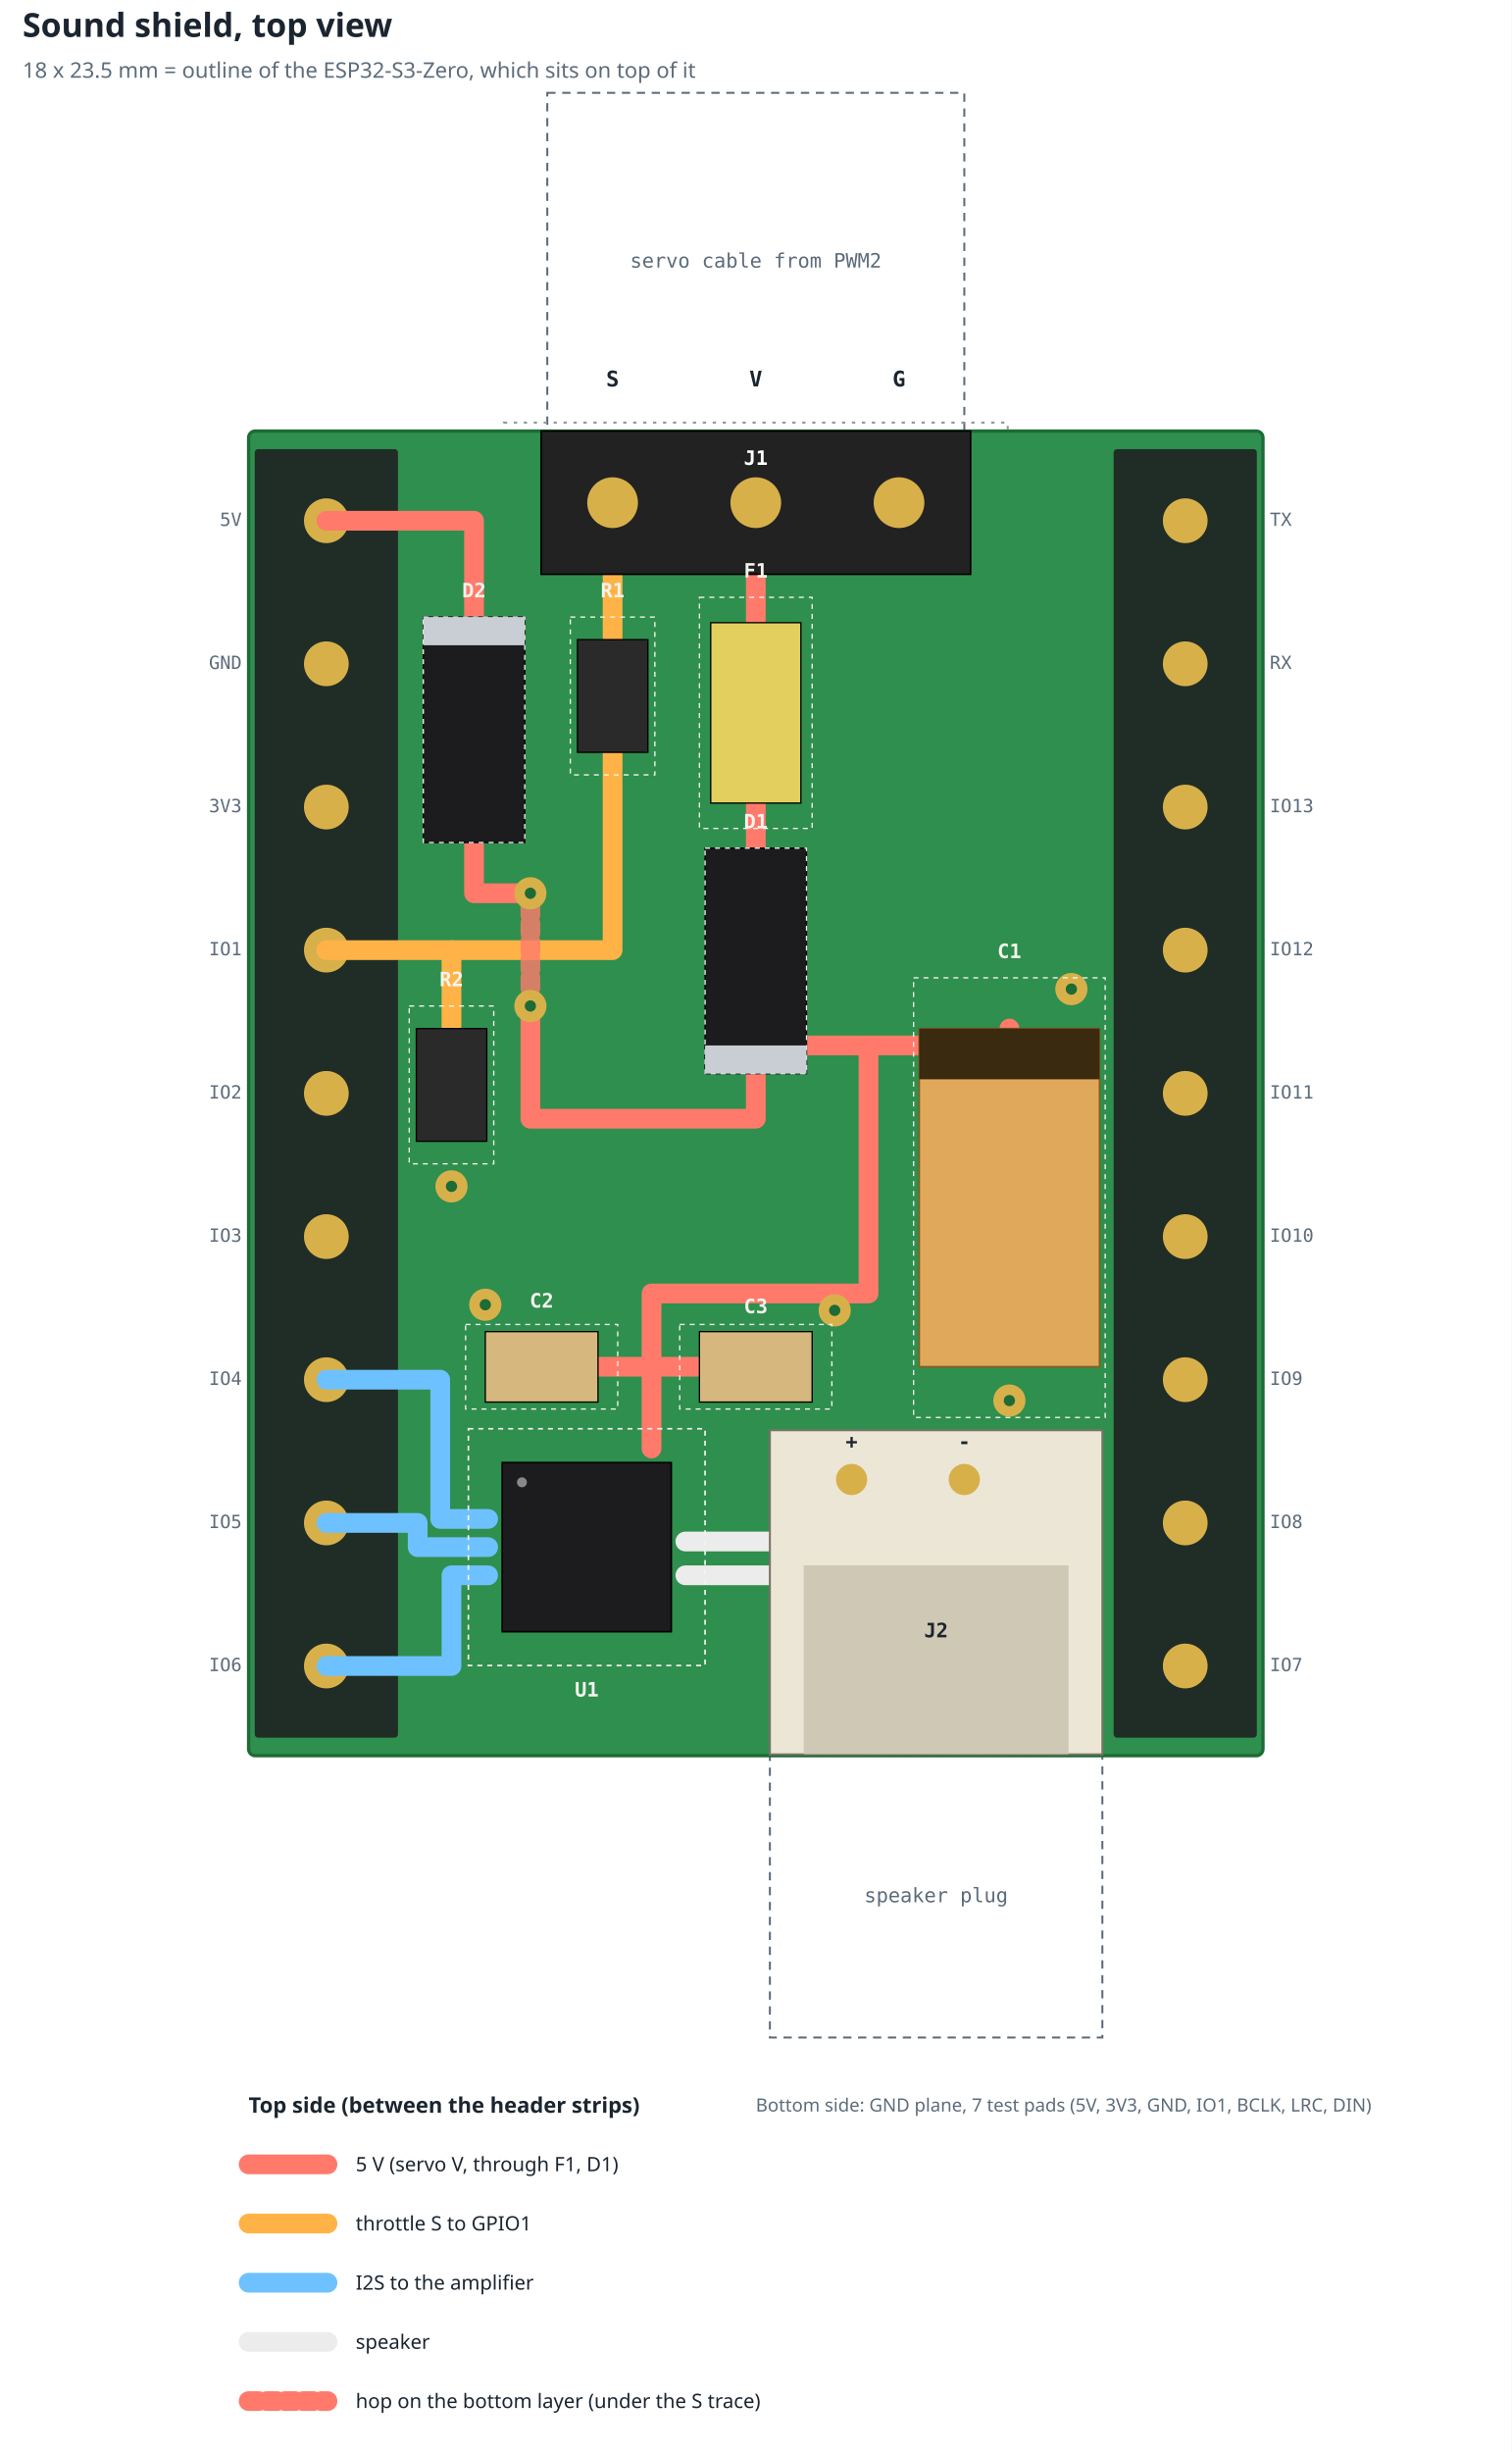
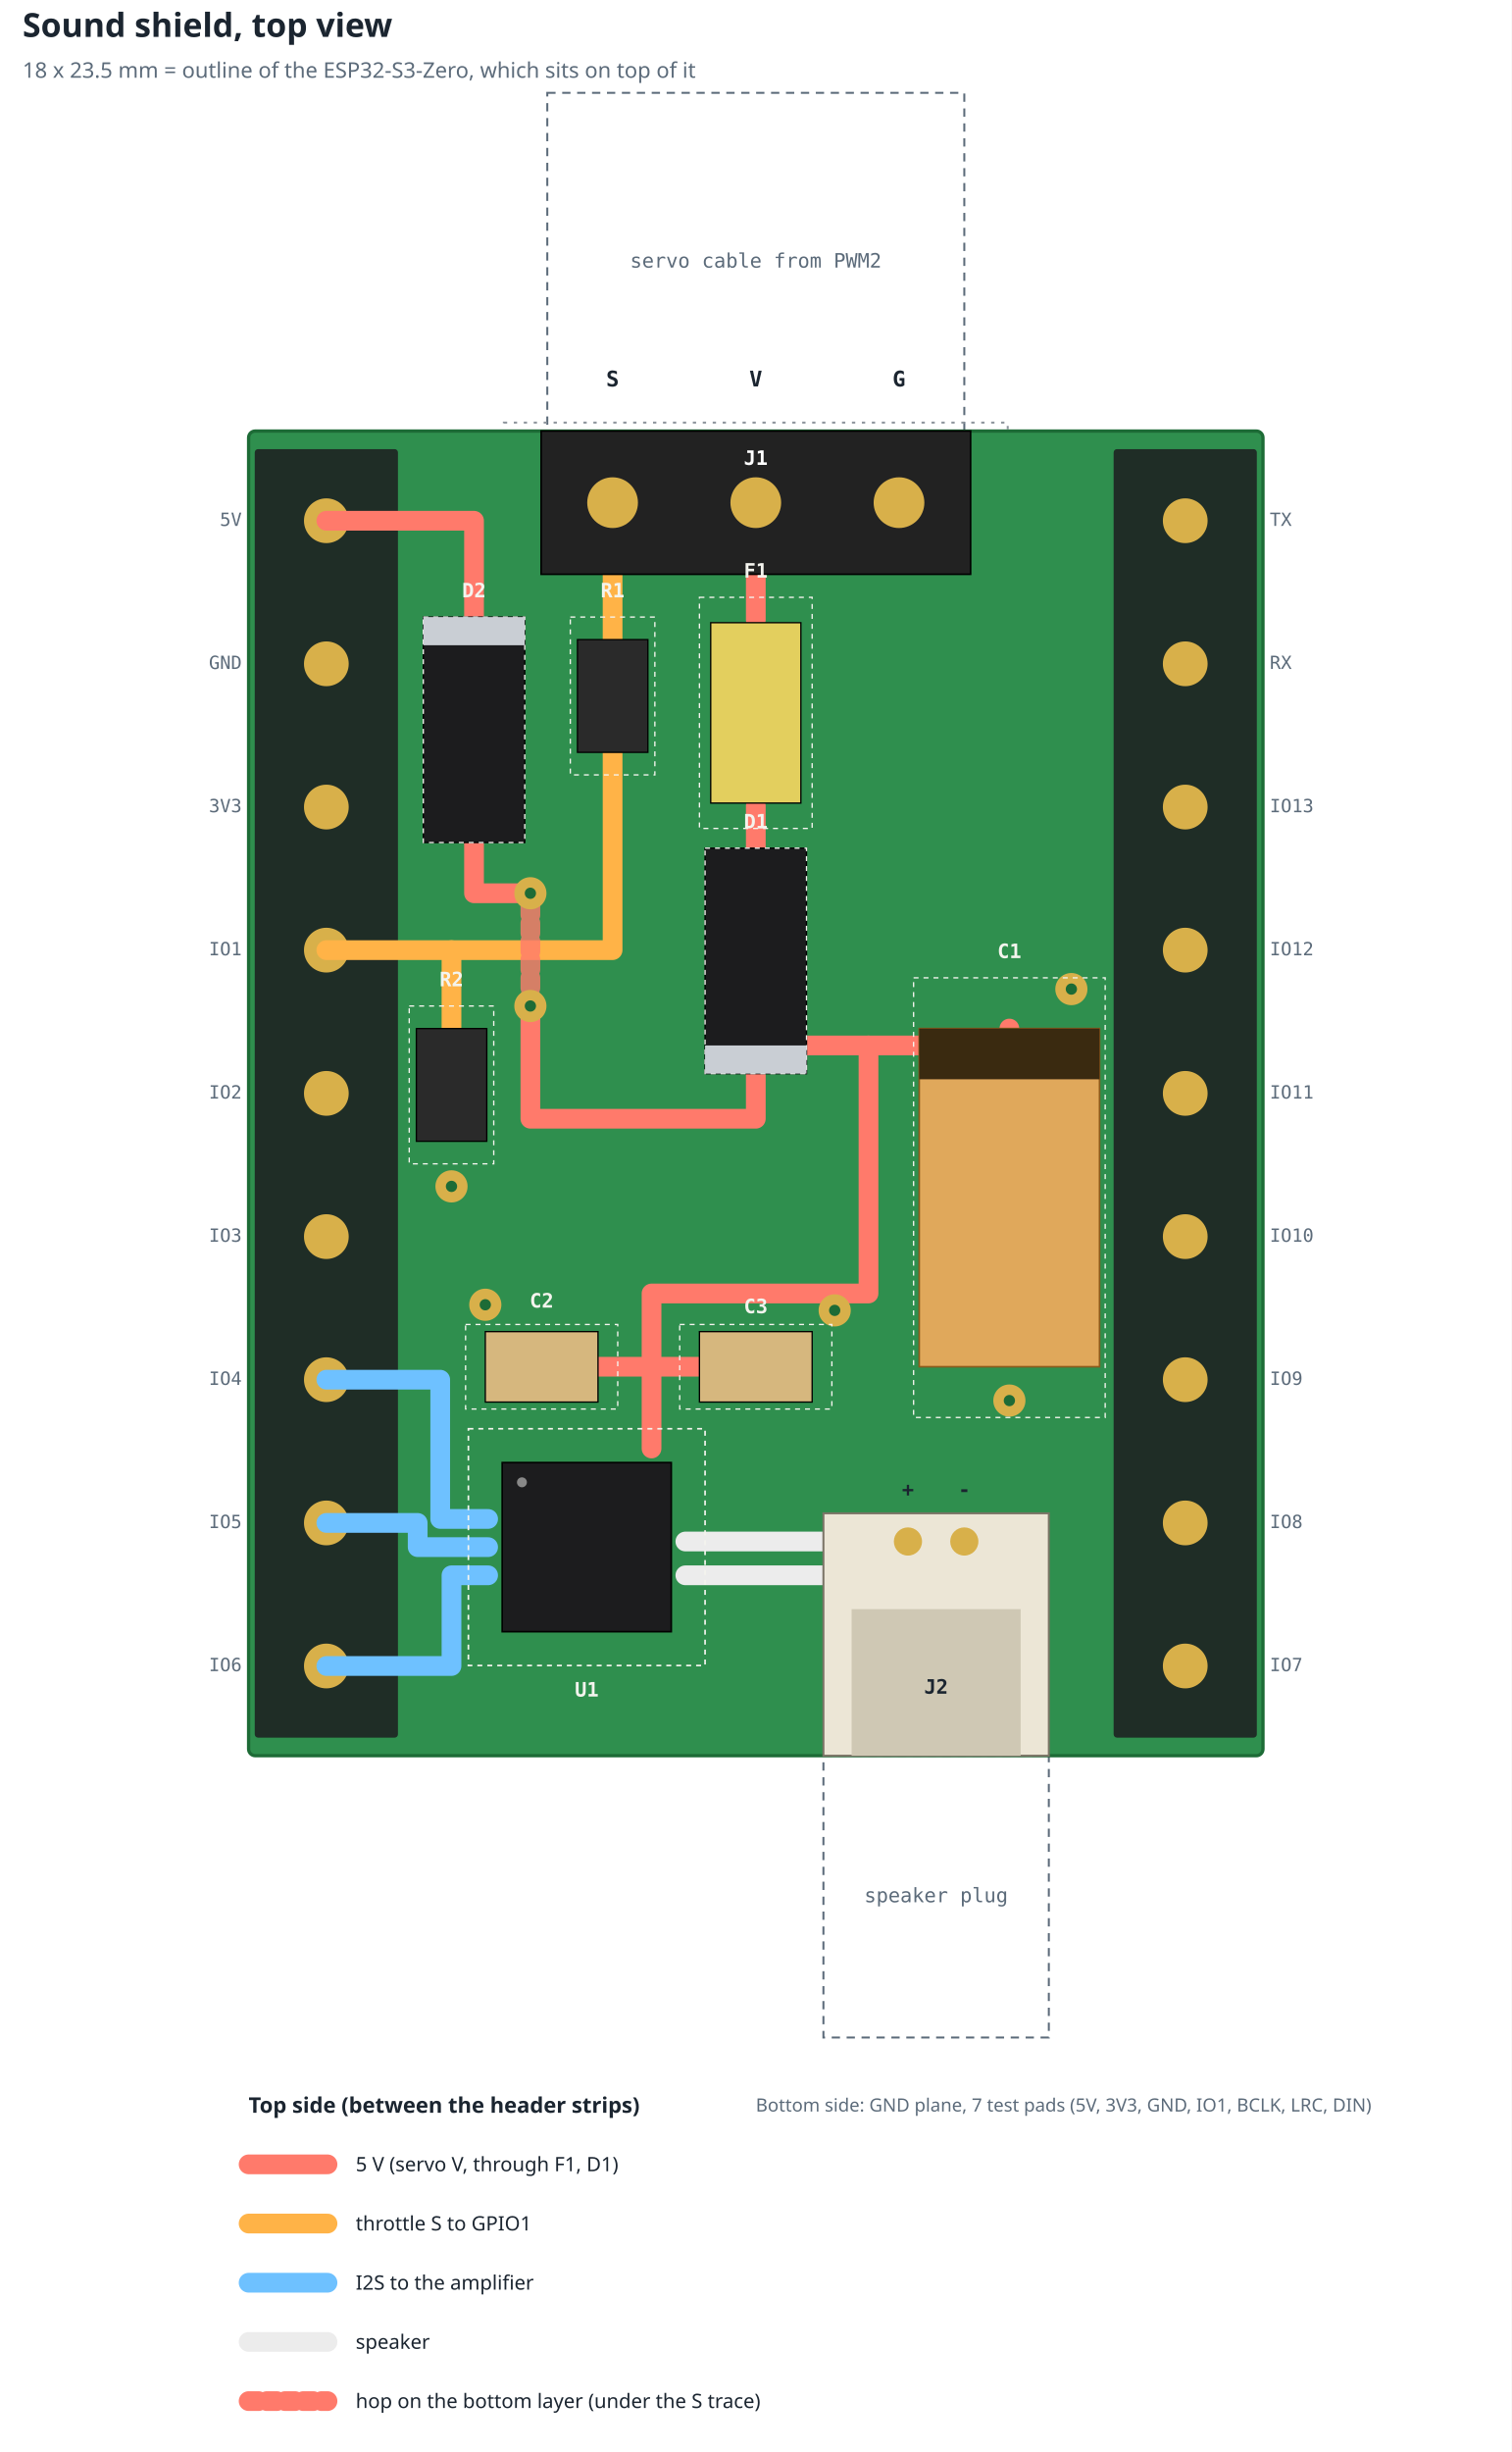
<svg xmlns="http://www.w3.org/2000/svg" viewBox="0 0 912 1479" width="912" height="1479">
  <rect width="912" height="1479" fill="#ffffff" />
  <text x="13.6" y="15.2" font-family="system-ui,sans-serif" font-size="20" font-weight="600" text-anchor="start" dominant-baseline="middle" fill="#1b2530">Sound shield, top view</text>
  <text x="13.6" y="42.4" font-family="system-ui,sans-serif" font-size="13" font-weight="500" text-anchor="start" dominant-baseline="middle" fill="#5c6b7a">18 x 23.5 mm = outline of the ESP32-S3-Zero, which sits on top of it</text>
  <rect x="330.2" y="56.0" width="251.6" height="204.0" fill="none" stroke="#5c6b7a" stroke-width="1.2" stroke-dasharray="5 4" />
  <text x="456.0" y="158.0" font-family="ui-monospace,Menlo,Consolas,monospace" font-size="12" font-weight="500" text-anchor="middle" dominant-baseline="middle" fill="#5c6b7a">servo cable from PWM2</text>
-   <rect x="464.5" y="1059.0" width="200.6" height="170.0" fill="none" stroke="#5c6b7a" stroke-width="1.2" stroke-dasharray="5 4" />
+   <rect x="496.8" y="1059.0" width="136.0" height="170.0" fill="none" stroke="#5c6b7a" stroke-width="1.2" stroke-dasharray="5 4" />
  <text x="564.8" y="1144.0" font-family="ui-monospace,Menlo,Consolas,monospace" font-size="12" font-weight="500" text-anchor="middle" dominant-baseline="middle" fill="#5c6b7a">speaker plug</text>
  <rect x="304.0" y="254.9" width="304.0" height="248.2" fill="none" stroke="#8d949c" stroke-width="1.2" stroke-dasharray="2 4" />
  <text x="456.0" y="521.8" font-family="ui-monospace,Menlo,Consolas,monospace" font-size="11" font-weight="500" text-anchor="middle" dominant-baseline="middle" fill="#8d949c">USB-C of the Zero (above)</text>
  <rect x="150.0" y="260.0" width="612.0" height="799.0" fill="#2f8f4e" stroke="#1d6b36" stroke-width="2" rx="4" />
  <rect x="153.7" y="270.9" width="86.4" height="777.2" fill="#1c1c1e" opacity="0.85" rx="2" />
  <rect x="671.9" y="270.9" width="86.4" height="777.2" fill="#1c1c1e" opacity="0.85" rx="2" />
  <circle cx="196.9" cy="314.1" r="13.5" fill="#d8b04a" />
  <circle cx="715.1" cy="314.1" r="13.5" fill="#d8b04a" />
  <text x="145.9" y="314.1" font-family="ui-monospace,Menlo,Consolas,monospace" font-size="11" font-weight="500" text-anchor="end" dominant-baseline="middle" fill="#5c6b7a">5V</text>
  <text x="766.1" y="314.1" font-family="ui-monospace,Menlo,Consolas,monospace" font-size="11" font-weight="500" text-anchor="start" dominant-baseline="middle" fill="#5c6b7a">TX</text>
  <circle cx="196.9" cy="400.4" r="13.5" fill="#d8b04a" />
  <circle cx="715.1" cy="400.4" r="13.5" fill="#d8b04a" />
  <text x="145.9" y="400.4" font-family="ui-monospace,Menlo,Consolas,monospace" font-size="11" font-weight="500" text-anchor="end" dominant-baseline="middle" fill="#5c6b7a">GND</text>
  <text x="766.1" y="400.4" font-family="ui-monospace,Menlo,Consolas,monospace" font-size="11" font-weight="500" text-anchor="start" dominant-baseline="middle" fill="#5c6b7a">RX</text>
  <circle cx="196.9" cy="486.8" r="13.5" fill="#d8b04a" />
  <circle cx="715.1" cy="486.8" r="13.5" fill="#d8b04a" />
  <text x="145.9" y="486.8" font-family="ui-monospace,Menlo,Consolas,monospace" font-size="11" font-weight="500" text-anchor="end" dominant-baseline="middle" fill="#5c6b7a">3V3</text>
  <text x="766.1" y="486.8" font-family="ui-monospace,Menlo,Consolas,monospace" font-size="11" font-weight="500" text-anchor="start" dominant-baseline="middle" fill="#5c6b7a">IO13</text>
  <circle cx="196.9" cy="573.1" r="13.5" fill="#d8b04a" />
  <circle cx="715.1" cy="573.1" r="13.5" fill="#d8b04a" />
  <text x="145.9" y="573.1" font-family="ui-monospace,Menlo,Consolas,monospace" font-size="11" font-weight="500" text-anchor="end" dominant-baseline="middle" fill="#5c6b7a">IO1</text>
  <text x="766.1" y="573.1" font-family="ui-monospace,Menlo,Consolas,monospace" font-size="11" font-weight="500" text-anchor="start" dominant-baseline="middle" fill="#5c6b7a">IO12</text>
  <circle cx="196.9" cy="659.5" r="13.5" fill="#d8b04a" />
  <circle cx="715.1" cy="659.5" r="13.5" fill="#d8b04a" />
  <text x="145.9" y="659.5" font-family="ui-monospace,Menlo,Consolas,monospace" font-size="11" font-weight="500" text-anchor="end" dominant-baseline="middle" fill="#5c6b7a">IO2</text>
  <text x="766.1" y="659.5" font-family="ui-monospace,Menlo,Consolas,monospace" font-size="11" font-weight="500" text-anchor="start" dominant-baseline="middle" fill="#5c6b7a">IO11</text>
  <circle cx="196.9" cy="745.9" r="13.5" fill="#d8b04a" />
  <circle cx="715.1" cy="745.9" r="13.5" fill="#d8b04a" />
  <text x="145.9" y="745.9" font-family="ui-monospace,Menlo,Consolas,monospace" font-size="11" font-weight="500" text-anchor="end" dominant-baseline="middle" fill="#5c6b7a">IO3</text>
  <text x="766.1" y="745.9" font-family="ui-monospace,Menlo,Consolas,monospace" font-size="11" font-weight="500" text-anchor="start" dominant-baseline="middle" fill="#5c6b7a">IO10</text>
  <circle cx="196.9" cy="832.2" r="13.5" fill="#d8b04a" />
  <circle cx="715.1" cy="832.2" r="13.5" fill="#d8b04a" />
  <text x="145.9" y="832.2" font-family="ui-monospace,Menlo,Consolas,monospace" font-size="11" font-weight="500" text-anchor="end" dominant-baseline="middle" fill="#5c6b7a">IO4</text>
  <text x="766.1" y="832.2" font-family="ui-monospace,Menlo,Consolas,monospace" font-size="11" font-weight="500" text-anchor="start" dominant-baseline="middle" fill="#5c6b7a">IO9</text>
  <circle cx="196.9" cy="918.6" r="13.5" fill="#d8b04a" />
  <circle cx="715.1" cy="918.6" r="13.5" fill="#d8b04a" />
  <text x="145.9" y="918.6" font-family="ui-monospace,Menlo,Consolas,monospace" font-size="11" font-weight="500" text-anchor="end" dominant-baseline="middle" fill="#5c6b7a">IO5</text>
  <text x="766.1" y="918.6" font-family="ui-monospace,Menlo,Consolas,monospace" font-size="11" font-weight="500" text-anchor="start" dominant-baseline="middle" fill="#5c6b7a">IO8</text>
  <circle cx="196.9" cy="1004.9" r="13.5" fill="#d8b04a" />
  <circle cx="715.1" cy="1004.9" r="13.5" fill="#d8b04a" />
  <text x="145.9" y="1004.9" font-family="ui-monospace,Menlo,Consolas,monospace" font-size="11" font-weight="500" text-anchor="end" dominant-baseline="middle" fill="#5c6b7a">IO6</text>
  <text x="766.1" y="1004.9" font-family="ui-monospace,Menlo,Consolas,monospace" font-size="11" font-weight="500" text-anchor="start" dominant-baseline="middle" fill="#5c6b7a">IO7</text>
  <polyline points="369.6,303.2 369.6,389.2" fill="none" stroke="#ffb347" stroke-width="11.9" stroke-linejoin="round" stroke-linecap="round" />
  <polyline points="369.6,450.4 369.6,573.1 196.9,573.1" fill="none" stroke="#ffb347" stroke-width="11.9" stroke-linejoin="round" stroke-linecap="round" />
  <polyline points="456.0,303.2 456.0,373.9" fill="none" stroke="#ff7a6b" stroke-width="11.9" stroke-linejoin="round" stroke-linecap="round" />
  <polyline points="456.0,486.1 456.0,528.6" fill="none" stroke="#ff7a6b" stroke-width="11.9" stroke-linejoin="round" stroke-linecap="round" />
  <polyline points="456.0,630.6 609.0,630.6 609.0,620.4" fill="none" stroke="#ff7a6b" stroke-width="11.9" stroke-linejoin="round" stroke-linecap="round" />
  <polyline points="456.0,630.6 456.0,674.8 320.0,674.8 320.0,606.8" fill="none" stroke="#ff7a6b" stroke-width="11.9" stroke-linejoin="round" stroke-linecap="round" />
  <polyline points="320.0,606.8 320.0,538.8" fill="none" stroke="#ff7a6b" stroke-width="11.9" stroke-linejoin="round" stroke-linecap="round" stroke-dasharray="6 5" opacity="0.8" />
  <polyline points="320.0,538.8 286.0,538.8 286.0,494.6" fill="none" stroke="#ff7a6b" stroke-width="11.9" stroke-linejoin="round" stroke-linecap="round" />
  <polyline points="286.0,385.8 286.0,314.1 196.9,314.1" fill="none" stroke="#ff7a6b" stroke-width="11.9" stroke-linejoin="round" stroke-linecap="round" />
  <polyline points="524.0,630.6 524.0,780.2 393.1,780.2 393.1,873.7" fill="none" stroke="#ff7a6b" stroke-width="11.9" stroke-linejoin="round" stroke-linecap="round" />
  <polyline points="360.8,824.4 393.1,824.4" fill="none" stroke="#ff7a6b" stroke-width="11.9" stroke-linejoin="round" stroke-linecap="round" />
  <polyline points="393.1,824.4 422.0,824.4" fill="none" stroke="#ff7a6b" stroke-width="11.9" stroke-linejoin="round" stroke-linecap="round" />
  <polyline points="196.9,832.2 265.6,832.2 265.6,916.2 294.5,916.2" fill="none" stroke="#6ec1ff" stroke-width="11.9" stroke-linejoin="round" stroke-linecap="round" />
  <polyline points="196.9,918.6 252.0,918.6 252.0,933.2 294.5,933.2" fill="none" stroke="#6ec1ff" stroke-width="11.9" stroke-linejoin="round" stroke-linecap="round" />
  <polyline points="196.9,1004.9 272.4,1004.9 272.4,950.2 294.5,950.2" fill="none" stroke="#6ec1ff" stroke-width="11.9" stroke-linejoin="round" stroke-linecap="round" />
-   <polyline points="413.5,929.8 513.8,929.8 513.8,892.4" fill="none" stroke="#ececec" stroke-width="11.9" stroke-linejoin="round" stroke-linecap="round" />
-   <polyline points="413.5,950.2 581.8,950.2 581.8,892.4" fill="none" stroke="#ececec" stroke-width="11.9" stroke-linejoin="round" stroke-linecap="round" />
+   <polyline points="413.5,929.8 547.8,929.8" fill="none" stroke="#ececec" stroke-width="11.9" stroke-linejoin="round" stroke-linecap="round" />
+   <polyline points="413.5,950.2 581.8,950.2 581.8,929.8" fill="none" stroke="#ececec" stroke-width="11.9" stroke-linejoin="round" stroke-linecap="round" />
  <polyline points="272.4,573.1 272.4,620.4" fill="none" stroke="#ffb347" stroke-width="11.9" stroke-linejoin="round" stroke-linecap="round" />
  <circle cx="272.4" cy="715.6" r="9.7" fill="#d8b04a" />
  <circle cx="272.4" cy="715.6" r="3.4" fill="#1d6b36" />
  <circle cx="292.8" cy="787.0" r="9.7" fill="#d8b04a" />
  <circle cx="292.8" cy="787.0" r="3.4" fill="#1d6b36" />
  <circle cx="503.6" cy="790.4" r="9.7" fill="#d8b04a" />
  <circle cx="503.6" cy="790.4" r="3.4" fill="#1d6b36" />
  <circle cx="609.0" cy="844.8" r="9.7" fill="#d8b04a" />
  <circle cx="609.0" cy="844.8" r="3.4" fill="#1d6b36" />
  <circle cx="354.0" cy="933.2" r="9.7" fill="#d8b04a" />
  <circle cx="354.0" cy="933.2" r="3.4" fill="#1d6b36" />
  <circle cx="646.4" cy="596.6" r="9.7" fill="#d8b04a" />
  <circle cx="646.4" cy="596.6" r="3.4" fill="#1d6b36" />
  <circle cx="320.0" cy="606.8" r="9.7" fill="#d8b04a" />
  <circle cx="320.0" cy="606.8" r="3.4" fill="#1d6b36" />
  <circle cx="320.0" cy="538.8" r="9.7" fill="#d8b04a" />
  <circle cx="320.0" cy="538.8" r="3.4" fill="#1d6b36" />
  <rect x="326.5" y="260.0" width="259.1" height="86.4" fill="#222" stroke="#000" stroke-width="1" />
  <circle cx="369.6" cy="303.2" r="15.3" fill="#d8b04a" />
  <circle cx="456.0" cy="303.2" r="15.3" fill="#d8b04a" />
  <circle cx="542.4" cy="303.2" r="15.3" fill="#d8b04a" />
  <text x="369.6" y="229.4" font-family="ui-monospace,Menlo,Consolas,monospace" font-size="13" font-weight="700" text-anchor="middle" dominant-baseline="middle" fill="#1b2530">S</text>
  <text x="456.0" y="229.4" font-family="ui-monospace,Menlo,Consolas,monospace" font-size="13" font-weight="700" text-anchor="middle" dominant-baseline="middle" fill="#1b2530">V</text>
  <text x="542.4" y="229.4" font-family="ui-monospace,Menlo,Consolas,monospace" font-size="13" font-weight="700" text-anchor="middle" dominant-baseline="middle" fill="#1b2530">G</text>
  <rect x="348.4" y="385.8" width="42.5" height="68.0" fill="#2a2a2a" stroke="#000" stroke-width="0.8" />
  <rect x="344.1" y="372.2" width="51.0" height="95.2" fill="none" stroke="#f4f4ee" stroke-width="0.8" stroke-dasharray="3 3" />
  <text x="369.6" y="356.9" font-family="ui-monospace,Menlo,Consolas,monospace" font-size="12" font-weight="700" text-anchor="middle" dominant-baseline="middle" fill="#f4f4ee">R1</text>
  <rect x="428.8" y="375.6" width="54.4" height="108.8" fill="#e3cf5e" stroke="#000" stroke-width="0.8" />
  <rect x="422.0" y="360.3" width="68.0" height="139.4" fill="none" stroke="#f4f4ee" stroke-width="0.8" stroke-dasharray="3 3" />
  <text x="456.0" y="345.0" font-family="ui-monospace,Menlo,Consolas,monospace" font-size="12" font-weight="700" text-anchor="middle" dominant-baseline="middle" fill="#f4f4ee">F1</text>
  <rect x="425.4" y="511.6" width="61.2" height="136.0" fill="#1c1c1e" stroke="#000" stroke-width="0.8" />
  <rect x="425.4" y="511.6" width="61.2" height="136.0" fill="none" stroke="#f4f4ee" stroke-width="0.8" stroke-dasharray="3 3" />
  <rect x="425.4" y="630.6" width="61.2" height="17.0" fill="#c9ced4" stroke="none" />
  <text x="456.0" y="496.3" font-family="ui-monospace,Menlo,Consolas,monospace" font-size="12" font-weight="700" text-anchor="middle" dominant-baseline="middle" fill="#f4f4ee">D1</text>
  <rect x="255.4" y="372.2" width="61.2" height="136.0" fill="#1c1c1e" stroke="#000" stroke-width="0.8" />
  <rect x="255.4" y="372.2" width="61.2" height="136.0" fill="none" stroke="#f4f4ee" stroke-width="0.8" stroke-dasharray="3 3" />
  <rect x="255.4" y="372.2" width="61.2" height="17.0" fill="#c9ced4" stroke="none" />
  <text x="286.0" y="356.9" font-family="ui-monospace,Menlo,Consolas,monospace" font-size="12" font-weight="700" text-anchor="middle" dominant-baseline="middle" fill="#f4f4ee">D2</text>
  <rect x="251.2" y="620.4" width="42.5" height="68.0" fill="#2a2a2a" stroke="#000" stroke-width="0.8" />
  <rect x="246.9" y="606.8" width="51.0" height="95.2" fill="none" stroke="#f4f4ee" stroke-width="0.8" stroke-dasharray="3 3" />
  <text x="272.4" y="591.5" font-family="ui-monospace,Menlo,Consolas,monospace" font-size="12" font-weight="700" text-anchor="middle" dominant-baseline="middle" fill="#f4f4ee">R2</text>
  <rect x="554.6" y="620.4" width="108.8" height="204.0" fill="#e0a85b" stroke="#8a5a1c" stroke-width="1" />
  <rect x="554.6" y="620.4" width="108.8" height="30.6" fill="#3a2a10" stroke="none" />
  <rect x="551.2" y="589.8" width="115.6" height="265.2" fill="none" stroke="#f4f4ee" stroke-width="0.8" stroke-dasharray="3 3" />
  <text x="609.0" y="574.5" font-family="ui-monospace,Menlo,Consolas,monospace" font-size="12" font-weight="700" text-anchor="middle" dominant-baseline="middle" fill="#f4f4ee">C1</text>
  <rect x="292.8" y="803.2" width="68.0" height="42.5" fill="#d6b77e" stroke="#000" stroke-width="0.8" />
  <rect x="280.9" y="798.9" width="91.8" height="51.0" fill="none" stroke="#f4f4ee" stroke-width="0.8" stroke-dasharray="3 3" />
  <rect x="422.0" y="803.2" width="68.0" height="42.5" fill="#d6b77e" stroke="#000" stroke-width="0.8" />
  <rect x="410.1" y="798.9" width="91.8" height="51.0" fill="none" stroke="#f4f4ee" stroke-width="0.8" stroke-dasharray="3 3" />
  <rect x="282.6" y="861.8" width="142.8" height="142.8" fill="none" stroke="#f4f4ee" stroke-width="1" stroke-dasharray="3 3" />
  <rect x="303.0" y="882.2" width="102.0" height="102.0" fill="#1c1c1e" stroke="#000" stroke-width="1" />
  <circle cx="314.9" cy="894.1" r="3" fill="#888" />
-   <rect x="464.5" y="862.7" width="200.6" height="195.5" fill="#ece6d6" stroke="#7a7466" stroke-width="1.2" />
-   <rect x="484.9" y="944.2" width="159.8" height="113.9" fill="#cfc8b4" stroke="none" />
-   <circle cx="513.8" cy="892.4" r="9.4" fill="#d8b04a" />
-   <circle cx="581.8" cy="892.4" r="9.4" fill="#d8b04a" />
-   <text x="513.8" y="870.3" font-family="ui-monospace,Menlo,Consolas,monospace" font-size="12" font-weight="700" text-anchor="middle" dominant-baseline="middle" fill="#1b2530">+</text>
-   <text x="581.8" y="870.3" font-family="ui-monospace,Menlo,Consolas,monospace" font-size="12" font-weight="700" text-anchor="middle" dominant-baseline="middle" fill="#1b2530">-</text>
+   <rect x="496.8" y="912.8" width="136.0" height="146.2" fill="#ece6d6" stroke="#7a7466" stroke-width="1.2" />
+   <rect x="513.8" y="970.6" width="102.0" height="88.4" fill="#cfc8b4" stroke="none" />
+   <circle cx="547.8" cy="929.8" r="8.5" fill="#d8b04a" />
+   <circle cx="581.8" cy="929.8" r="8.5" fill="#d8b04a" />
+   <text x="547.8" y="899.2" font-family="ui-monospace,Menlo,Consolas,monospace" font-size="12" font-weight="700" text-anchor="middle" dominant-baseline="middle" fill="#1b2530">+</text>
+   <text x="581.8" y="899.2" font-family="ui-monospace,Menlo,Consolas,monospace" font-size="12" font-weight="700" text-anchor="middle" dominant-baseline="middle" fill="#1b2530">-</text>
  <text x="354.0" y="1019.9" font-family="ui-monospace,Menlo,Consolas,monospace" font-size="12" font-weight="700" text-anchor="middle" dominant-baseline="middle" fill="#f4f4ee">U1</text>
  <text x="326.8" y="785.3" font-family="ui-monospace,Menlo,Consolas,monospace" font-size="12" font-weight="700" text-anchor="middle" dominant-baseline="middle" fill="#f4f4ee">C2</text>
  <text x="456.0" y="788.7" font-family="ui-monospace,Menlo,Consolas,monospace" font-size="12" font-weight="700" text-anchor="middle" dominant-baseline="middle" fill="#f4f4ee">C3</text>
-   <text x="564.8" y="984.2" font-family="ui-monospace,Menlo,Consolas,monospace" font-size="12" font-weight="700" text-anchor="middle" dominant-baseline="middle" fill="#1b2530">J2</text>
+   <text x="564.8" y="1018.2" font-family="ui-monospace,Menlo,Consolas,monospace" font-size="12" font-weight="700" text-anchor="middle" dominant-baseline="middle" fill="#1b2530">J2</text>
  <text x="456.0" y="277.0" font-family="ui-monospace,Menlo,Consolas,monospace" font-size="12" font-weight="700" text-anchor="middle" dominant-baseline="middle" fill="#fff">J1</text>
  <text x="150.0" y="1269.8" font-family="system-ui,sans-serif" font-size="13" font-weight="600" text-anchor="start" dominant-baseline="middle" fill="#1b2530">Top side (between the header strips)</text>
  <line x1="150.0" x2="197.6" y1="1305.5" y2="1305.5" stroke="#ff7a6b" stroke-width="11.9" stroke-linecap="round" />
  <text x="214.6" y="1305.5" font-family="system-ui,sans-serif" font-size="12" font-weight="500" text-anchor="start" dominant-baseline="middle" fill="#1b2530">5 V (servo V, through F1, D1)</text>
  <line x1="150.0" x2="197.6" y1="1341.2" y2="1341.2" stroke="#ffb347" stroke-width="11.9" stroke-linecap="round" />
  <text x="214.6" y="1341.2" font-family="system-ui,sans-serif" font-size="12" font-weight="500" text-anchor="start" dominant-baseline="middle" fill="#1b2530">throttle S to GPIO1</text>
  <line x1="150.0" x2="197.6" y1="1376.9" y2="1376.9" stroke="#6ec1ff" stroke-width="11.9" stroke-linecap="round" />
  <text x="214.6" y="1376.9" font-family="system-ui,sans-serif" font-size="12" font-weight="500" text-anchor="start" dominant-baseline="middle" fill="#1b2530">I2S to the amplifier</text>
  <line x1="150.0" x2="197.6" y1="1412.6" y2="1412.6" stroke="#ececec" stroke-width="11.9" stroke-linecap="round" />
  <text x="214.6" y="1412.6" font-family="system-ui,sans-serif" font-size="12" font-weight="500" text-anchor="start" dominant-baseline="middle" fill="#1b2530">speaker</text>
  <line x1="150.0" x2="197.6" y1="1448.3" y2="1448.3" stroke="#ff7a6b" stroke-width="11.9" stroke-dasharray="6 5" stroke-linecap="round" />
  <text x="214.6" y="1448.3" font-family="system-ui,sans-serif" font-size="12" font-weight="500" text-anchor="start" dominant-baseline="middle" fill="#1b2530">hop on the bottom layer (under the S trace)</text>
  <text x="456.0" y="1269.8" font-family="system-ui,sans-serif" font-size="11" font-weight="500" text-anchor="start" dominant-baseline="middle" fill="#5c6b7a">Bottom side: GND plane, 7 test pads (5V, 3V3, GND, IO1, BCLK, LRC, DIN)</text>
</svg>
